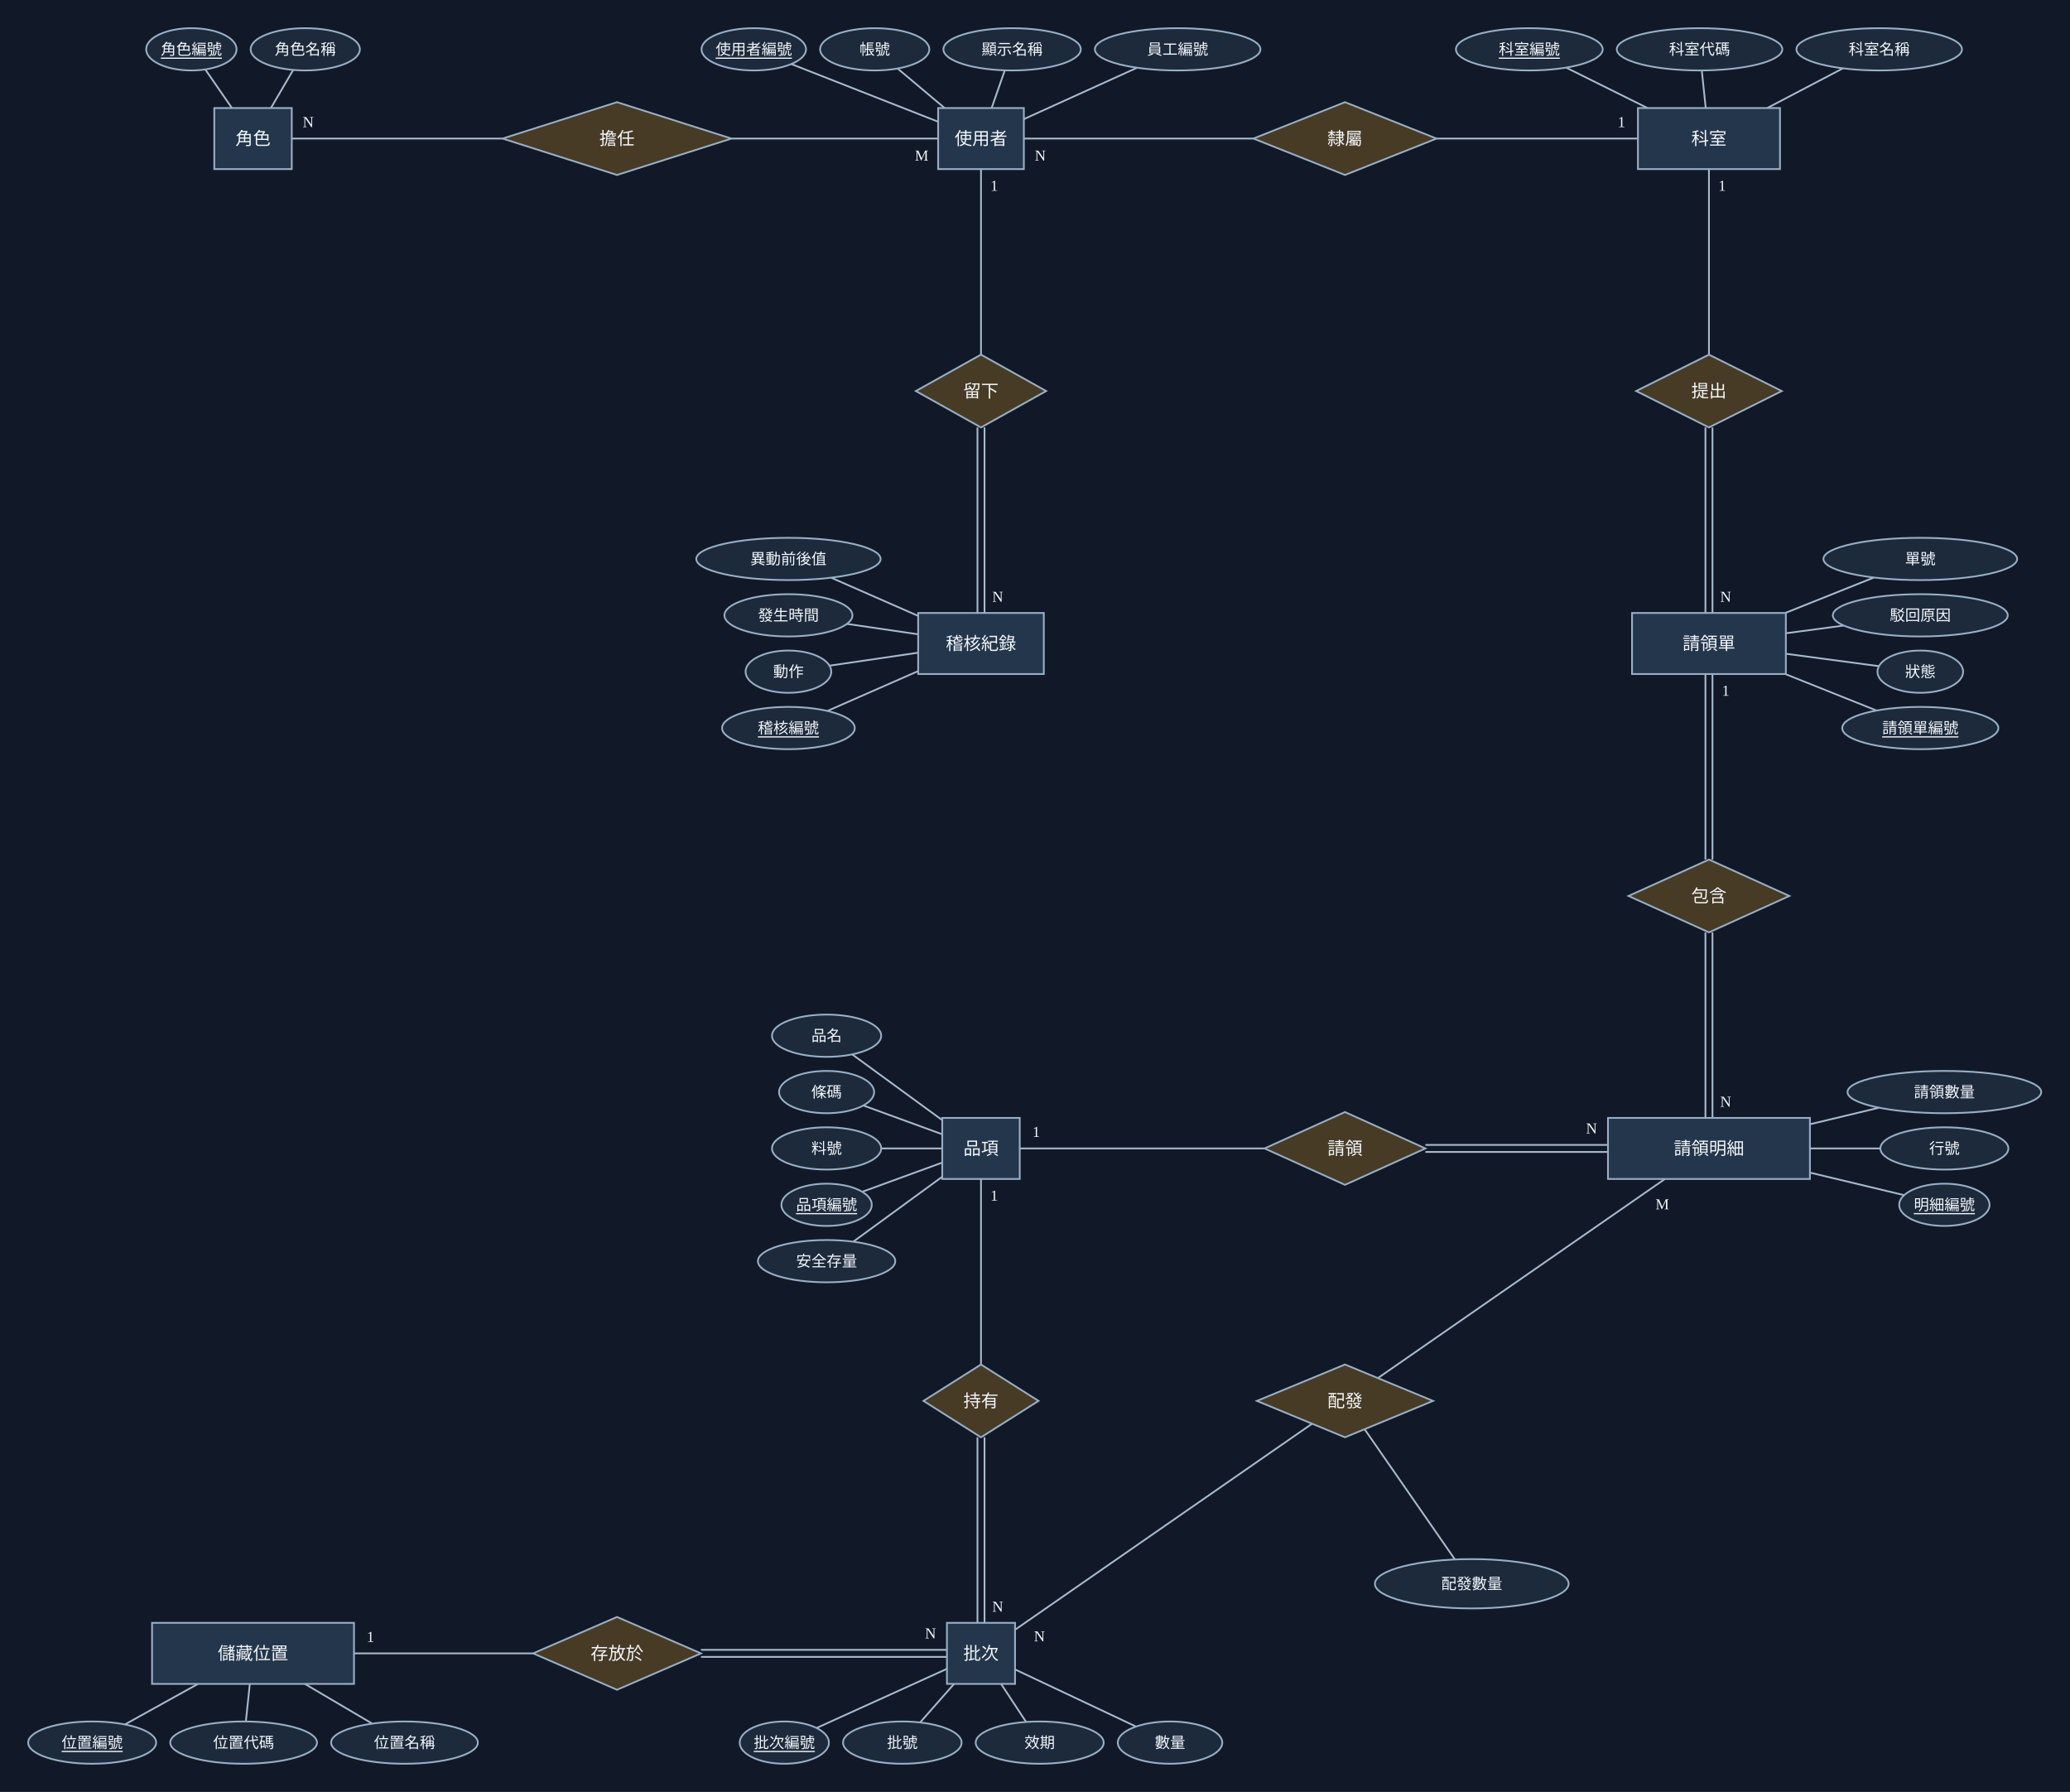
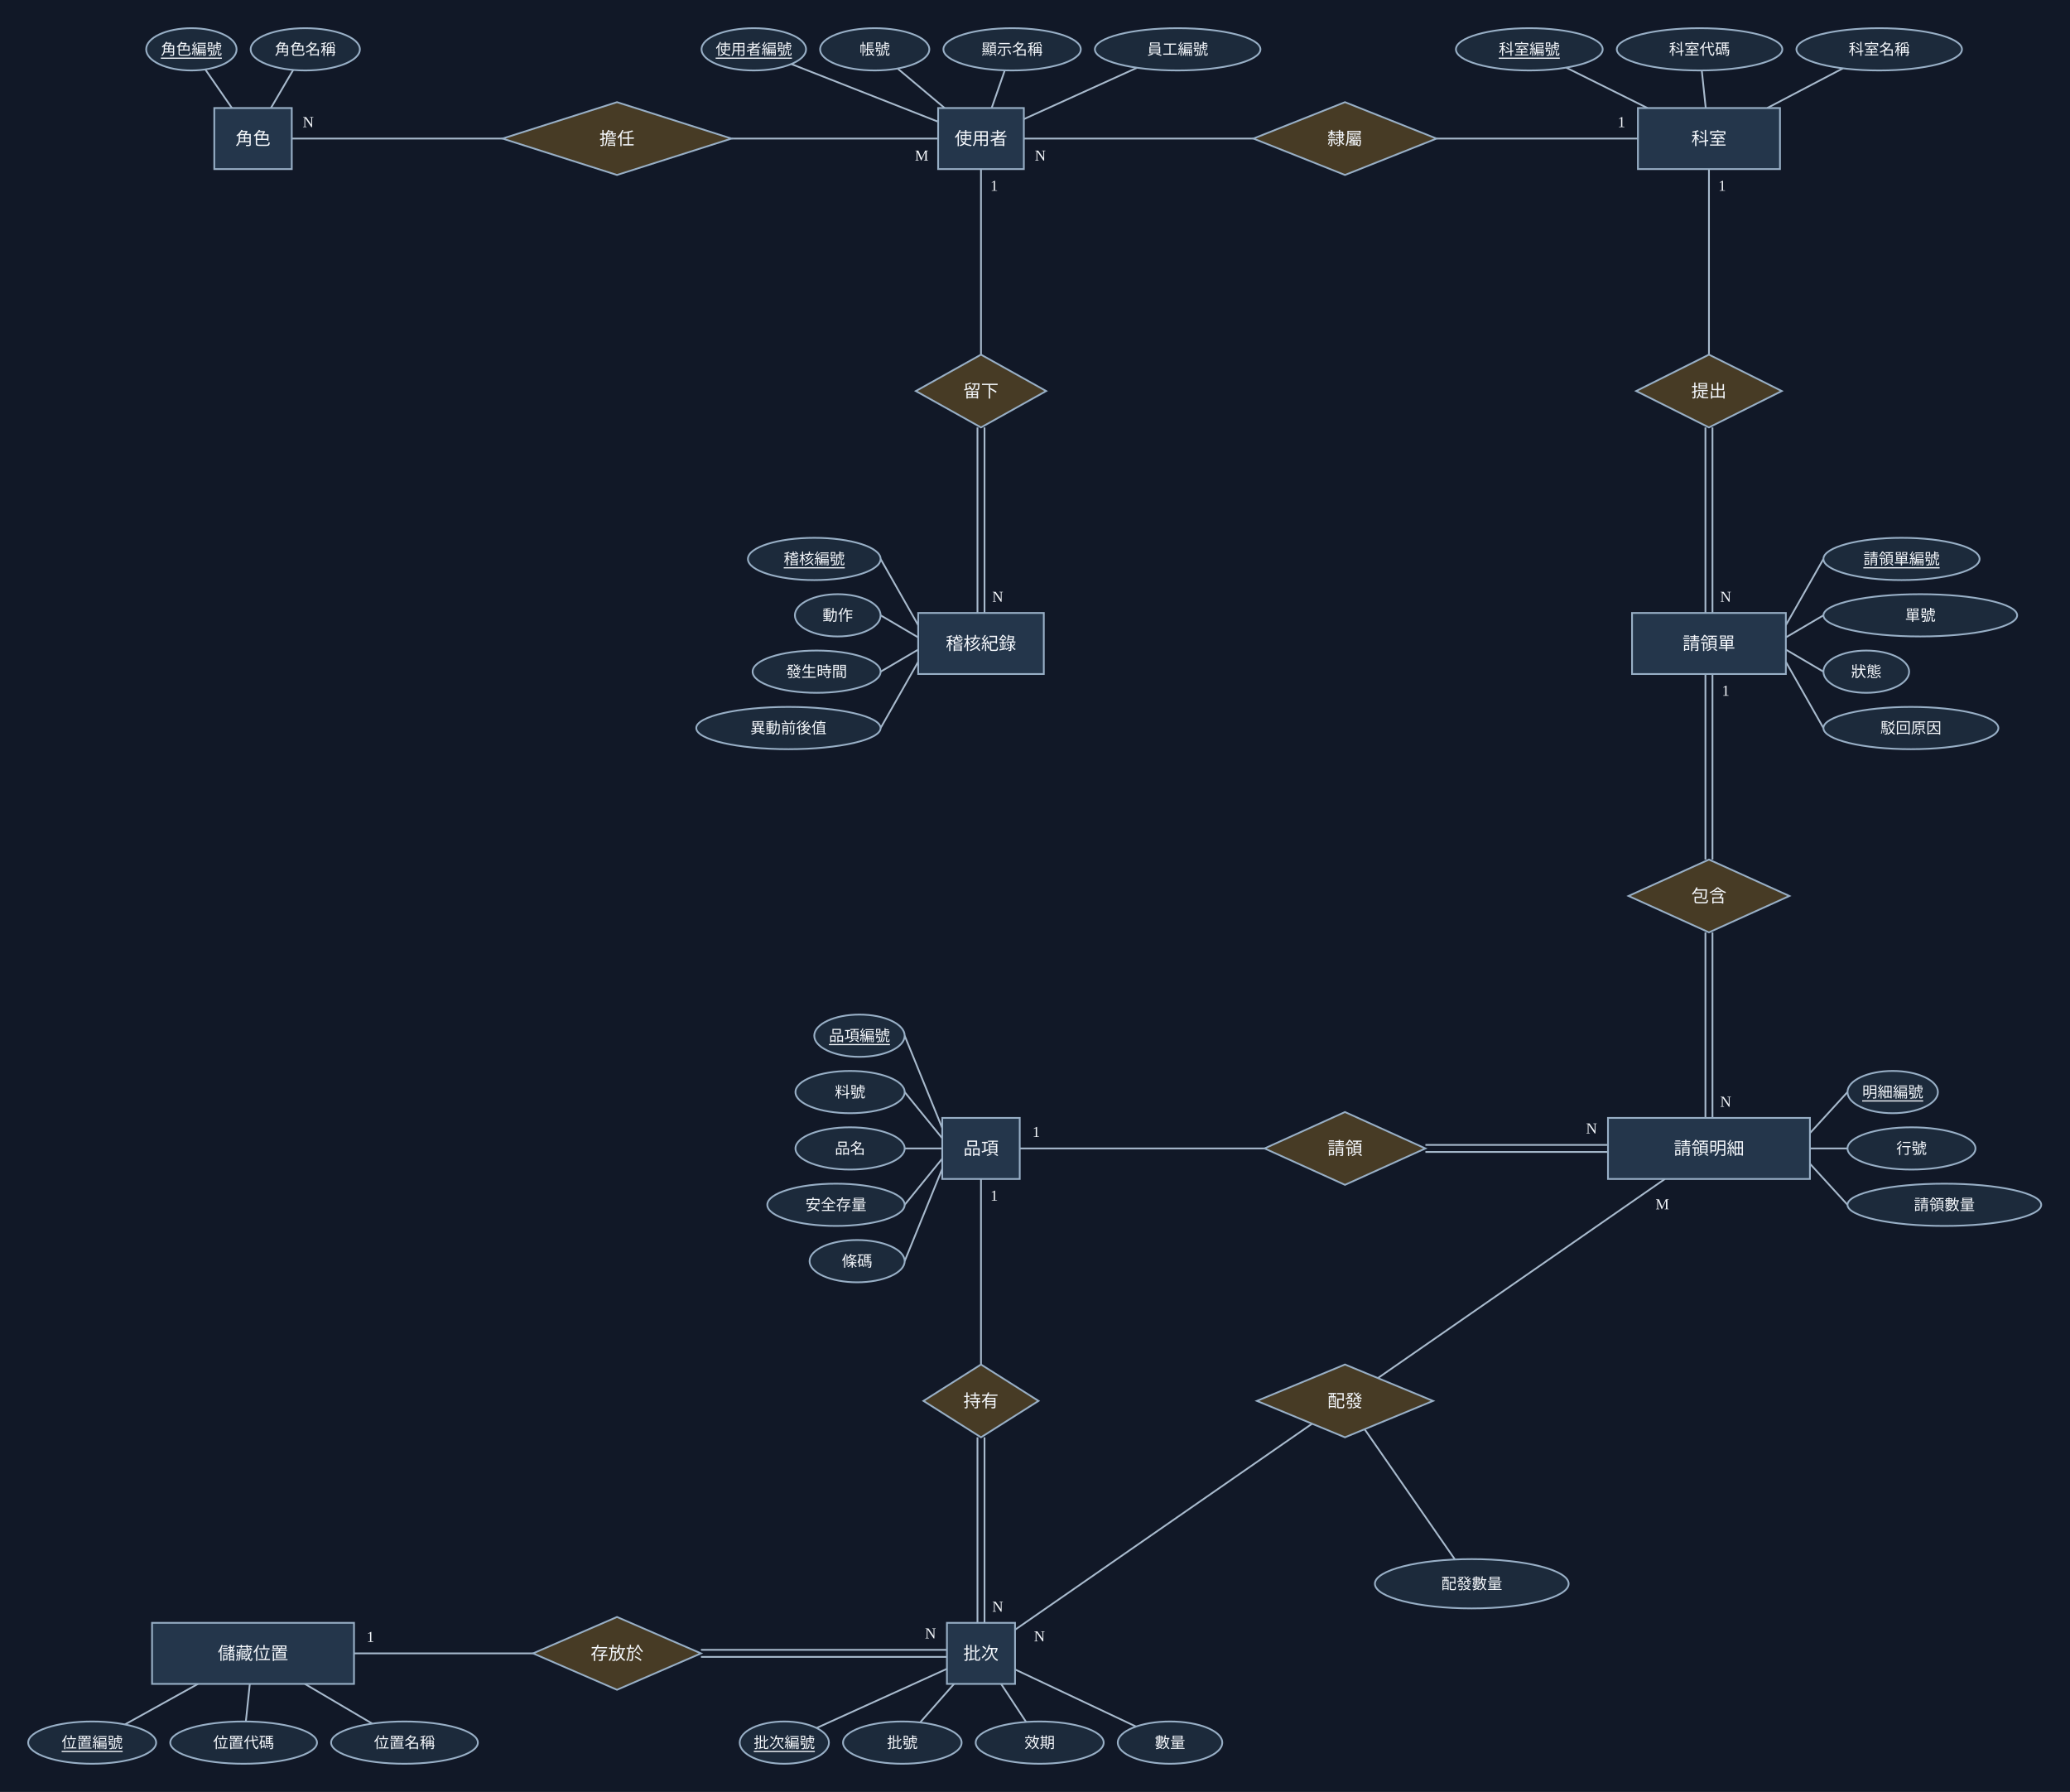
<svg xmlns="http://www.w3.org/2000/svg" width="1763" height="1526" viewBox="0 0 1763 1526" role="img" aria-labelledby="title description">
  <rect x="0" y="0" width="1763" height="1526" fill="#111827" />
  <line data-attribute-line="entity:DEPARTMENT:attribute:DEPARTMENT:DEPARTMENT_ID" x1="1403.158" y1="92" x2="1333.849" y2="57.572" stroke="#a8bacd" stroke-width="1.5" />
  <line data-attribute-line="entity:DEPARTMENT:attribute:DEPARTMENT:DEPARTMENT_CODE" x1="1452.763" y1="92" x2="1449.394" y2="59.994" stroke="#a8bacd" stroke-width="1.5" />
  <line data-attribute-line="entity:DEPARTMENT:attribute:DEPARTMENT:DEPARTMENT_NAME" x1="1505.105" y1="92" x2="1569.626" y2="58.182" stroke="#a8bacd" stroke-width="1.5" />
-   <line data-attribute-line="entity:REQUISITION:attribute:REQUISITION:REQUISITION_NO" x1="1520.5" y1="522" x2="1595.995" y2="491.802" stroke="#a8bacd" stroke-width="1.5" />
-   <line data-attribute-line="entity:REQUISITION:attribute:REQUISITION:REJECTION_REASON" x1="1521" y1="539.267" x2="1570.273" y2="532.697" stroke="#a8bacd" stroke-width="1.5" />
-   <line data-attribute-line="entity:REQUISITION:attribute:REQUISITION:STATUS" x1="1521" y1="556.733" x2="1600.265" y2="567.302" stroke="#a8bacd" stroke-width="1.5" />
-   <line data-attribute-line="entity:REQUISITION:attribute:REQUISITION:REQUISITION_ID" x1="1520.5" y1="574" x2="1598.231" y2="605.092" stroke="#a8bacd" stroke-width="1.5" />
-   <line data-attribute-line="entity:ITEM:attribute:ITEM:ITEM_NAME" x1="802.5" y1="953.909" x2="725.783" y2="897.903" stroke="#a8bacd" stroke-width="1.5" />
-   <line data-attribute-line="entity:ITEM:attribute:ITEM:BARCODE" x1="802.5" y1="965.954" x2="735.297" y2="941.424" stroke="#a8bacd" stroke-width="1.5" />
-   <line data-attribute-line="entity:ITEM:attribute:ITEM:ITEM_CODE" x1="802.5" y1="978" x2="750.5" y2="978" stroke="#a8bacd" stroke-width="1.5" />
-   <line data-attribute-line="entity:ITEM:attribute:ITEM:ITEM_ID" x1="802.5" y1="990.046" x2="734.347" y2="1014.923" stroke="#a8bacd" stroke-width="1.5" />
-   <line data-attribute-line="entity:ITEM:attribute:ITEM:SAFETY_STOCK" x1="802.5" y1="1002.091" x2="726.721" y2="1057.413" stroke="#a8bacd" stroke-width="1.5" />
-   <line data-attribute-line="entity:REQUISITION_LINE:attribute:REQUISITION_LINE:REQUESTED_QUANTITY" x1="1541.5" y1="957.411" x2="1600.429" y2="943.304" stroke="#a8bacd" stroke-width="1.5" />
-   <line data-attribute-line="entity:REQUISITION_LINE:attribute:REQUISITION_LINE:LINE_NO" x1="1541.5" y1="978" x2="1601.5" y2="978" stroke="#a8bacd" stroke-width="1.5" />
-   <line data-attribute-line="entity:REQUISITION_LINE:attribute:REQUISITION_LINE:REQUISITION_LINE_ID" x1="1541.5" y1="998.589" x2="1621.731" y2="1017.796" stroke="#a8bacd" stroke-width="1.5" />
+   <line data-attribute-line="entity:REQUISITION:attribute:REQUISITION:REQUISITION_ID" x1="1521" y1="532.4" x2="1553" y2="476" stroke="#a8bacd" stroke-width="1.5" />
+   <line data-attribute-line="entity:REQUISITION:attribute:REQUISITION:REQUISITION_NO" x1="1521" y1="542.8" x2="1553" y2="524" stroke="#a8bacd" stroke-width="1.5" />
+   <line data-attribute-line="entity:REQUISITION:attribute:REQUISITION:STATUS" x1="1521" y1="553.2" x2="1553" y2="572" stroke="#a8bacd" stroke-width="1.5" />
+   <line data-attribute-line="entity:REQUISITION:attribute:REQUISITION:REJECTION_REASON" x1="1521" y1="563.6" x2="1553" y2="620" stroke="#a8bacd" stroke-width="1.5" />
+   <line data-attribute-line="entity:ITEM:attribute:ITEM:ITEM_ID" x1="802.5" y1="960.667" x2="770.5" y2="882" stroke="#a8bacd" stroke-width="1.5" />
+   <line data-attribute-line="entity:ITEM:attribute:ITEM:ITEM_CODE" x1="802.5" y1="969.333" x2="770.5" y2="930" stroke="#a8bacd" stroke-width="1.5" />
+   <line data-attribute-line="entity:ITEM:attribute:ITEM:ITEM_NAME" x1="802.5" y1="978" x2="770.5" y2="978" stroke="#a8bacd" stroke-width="1.5" />
+   <line data-attribute-line="entity:ITEM:attribute:ITEM:SAFETY_STOCK" x1="802.5" y1="986.667" x2="770.5" y2="1026" stroke="#a8bacd" stroke-width="1.5" />
+   <line data-attribute-line="entity:ITEM:attribute:ITEM:BARCODE" x1="802.5" y1="995.333" x2="770.5" y2="1074" stroke="#a8bacd" stroke-width="1.5" />
+   <line data-attribute-line="entity:REQUISITION_LINE:attribute:REQUISITION_LINE:REQUISITION_LINE_ID" x1="1541.5" y1="965" x2="1573.5" y2="930" stroke="#a8bacd" stroke-width="1.5" />
+   <line data-attribute-line="entity:REQUISITION_LINE:attribute:REQUISITION_LINE:LINE_NO" x1="1541.5" y1="978" x2="1573.5" y2="978" stroke="#a8bacd" stroke-width="1.5" />
+   <line data-attribute-line="entity:REQUISITION_LINE:attribute:REQUISITION_LINE:REQUESTED_QUANTITY" x1="1541.5" y1="991" x2="1573.5" y2="1026" stroke="#a8bacd" stroke-width="1.5" />
  <line data-attribute-line="entity:STOCK_LOT:attribute:STOCK_LOT:STOCK_LOT_ID" x1="806.5" y1="1421.158" x2="695.442" y2="1471.549" stroke="#a8bacd" stroke-width="1.5" />
  <line data-attribute-line="entity:STOCK_LOT:attribute:STOCK_LOT:LOT_NUMBER" x1="812.579" y1="1434" x2="783.639" y2="1466.828" stroke="#a8bacd" stroke-width="1.5" />
  <line data-attribute-line="entity:STOCK_LOT:attribute:STOCK_LOT:EXPIRY_DATE" x1="852.605" y1="1434" x2="873.928" y2="1466.41" stroke="#a8bacd" stroke-width="1.5" />
  <line data-attribute-line="entity:STOCK_LOT:attribute:STOCK_LOT:LOT_QUANTITY" x1="864.5" y1="1421.689" x2="967.545" y2="1470.332" stroke="#a8bacd" stroke-width="1.5" />
  <line data-attribute-line="entity:STORAGE_LOCATION:attribute:STORAGE_LOCATION:LOCATION_ID" x1="168.632" y1="1434" x2="106.38" y2="1468.534" stroke="#a8bacd" stroke-width="1.5" />
  <line data-attribute-line="entity:STORAGE_LOCATION:attribute:STORAGE_LOCATION:LOCATION_CODE" x1="212.763" y1="1434" x2="209.394" y2="1466.008" stroke="#a8bacd" stroke-width="1.5" />
  <line data-attribute-line="entity:STORAGE_LOCATION:attribute:STORAGE_LOCATION:LOCATION_NAME" x1="259.632" y1="1434" x2="317.051" y2="1467.829" stroke="#a8bacd" stroke-width="1.5" />
  <line data-attribute-line="entity:USER:attribute:USER:USER_ID" x1="799" y1="103.664" x2="673.926" y2="54.539" stroke="#a8bacd" stroke-width="1.5" />
  <line data-attribute-line="entity:USER:attribute:USER:USER_NAME" x1="804.539" y1="92" x2="764.466" y2="58.347" stroke="#a8bacd" stroke-width="1.5" />
  <line data-attribute-line="entity:USER:attribute:USER:DISPLAY_NAME" x1="844.566" y1="92" x2="855.759" y2="59.897" stroke="#a8bacd" stroke-width="1.5" />
  <line data-attribute-line="entity:USER:attribute:USER:EMPLOYEE_NO" x1="872" y1="101.439" x2="968.427" y2="57.687" stroke="#a8bacd" stroke-width="1.5" />
  <line data-attribute-line="entity:ROLE:attribute:ROLE:ROLE_ID" x1="197.539" y1="92" x2="174.832" y2="59.129" stroke="#a8bacd" stroke-width="1.5" />
  <line data-attribute-line="entity:ROLE:attribute:ROLE:ROLE_NAME" x1="230.724" y1="92" x2="249.721" y2="59.555" stroke="#a8bacd" stroke-width="1.5" />
-   <line data-attribute-line="entity:AUDIT_LOG:attribute:AUDIT_LOG:VALUES" x1="782" y1="524.512" x2="707.842" y2="491.955" stroke="#a8bacd" stroke-width="1.5" />
-   <line data-attribute-line="entity:AUDIT_LOG:attribute:AUDIT_LOG:OCCURRED_AT" x1="782" y1="540.171" x2="721.328" y2="531.292" stroke="#a8bacd" stroke-width="1.5" />
-   <line data-attribute-line="entity:AUDIT_LOG:attribute:AUDIT_LOG:ACTION" x1="782" y1="555.829" x2="706.492" y2="566.879" stroke="#a8bacd" stroke-width="1.5" />
-   <line data-attribute-line="entity:AUDIT_LOG:attribute:AUDIT_LOG:AUDIT_LOG_ID" x1="782" y1="571.488" x2="704.684" y2="605.432" stroke="#a8bacd" stroke-width="1.5" />
+   <line data-attribute-line="entity:AUDIT_LOG:attribute:AUDIT_LOG:AUDIT_LOG_ID" x1="782" y1="532.4" x2="750" y2="476" stroke="#a8bacd" stroke-width="1.5" />
+   <line data-attribute-line="entity:AUDIT_LOG:attribute:AUDIT_LOG:ACTION" x1="782" y1="542.8" x2="750" y2="524" stroke="#a8bacd" stroke-width="1.5" />
+   <line data-attribute-line="entity:AUDIT_LOG:attribute:AUDIT_LOG:OCCURRED_AT" x1="782" y1="553.2" x2="750" y2="572" stroke="#a8bacd" stroke-width="1.5" />
+   <line data-attribute-line="entity:AUDIT_LOG:attribute:AUDIT_LOG:VALUES" x1="782" y1="563.6" x2="750" y2="620" stroke="#a8bacd" stroke-width="1.5" />
  <line data-attribute-line="relationship:ALLOCATES:attribute:ALLOCATES:ALLOCATED_QUANTITY" x1="1162.21" y1="1217.093" x2="1239.153" y2="1328.035" stroke="#a8bacd" stroke-width="1.5" />
  <line data-connection="SUBMITS:DEPARTMENT" x1="1455.5" y1="144" x2="1455.5" y2="302" stroke="#a8bacd" stroke-width="1.5" />
  <line data-connection="SUBMITS:REQUISITION" x1="1452.5" y1="522" x2="1452.5" y2="364" stroke="#a8bacd" stroke-width="1.5" />
  <line data-connection="SUBMITS:REQUISITION" x1="1458.5" y1="522" x2="1458.5" y2="364" stroke="#a8bacd" stroke-width="1.5" />
  <line data-connection="CONTAINS:REQUISITION" x1="1458.5" y1="574" x2="1458.5" y2="732" stroke="#a8bacd" stroke-width="1.5" />
  <line data-connection="CONTAINS:REQUISITION" x1="1452.5" y1="574" x2="1452.5" y2="732" stroke="#a8bacd" stroke-width="1.5" />
  <line data-connection="CONTAINS:REQUISITION_LINE" x1="1452.5" y1="952" x2="1452.5" y2="794" stroke="#a8bacd" stroke-width="1.5" />
  <line data-connection="CONTAINS:REQUISITION_LINE" x1="1458.5" y1="952" x2="1458.5" y2="794" stroke="#a8bacd" stroke-width="1.5" />
  <line data-connection="REQUESTS:REQUISITION_LINE" x1="1369.5" y1="981" x2="1214" y2="981" stroke="#a8bacd" stroke-width="1.5" />
  <line data-connection="REQUESTS:REQUISITION_LINE" x1="1369.5" y1="975" x2="1214" y2="975" stroke="#a8bacd" stroke-width="1.5" />
  <line data-connection="REQUESTS:ITEM" x1="868.5" y1="978" x2="1077" y2="978" stroke="#a8bacd" stroke-width="1.5" />
  <line data-connection="HOLDS:ITEM" x1="835.5" y1="1004" x2="835.5" y2="1162" stroke="#a8bacd" stroke-width="1.5" />
  <line data-connection="HOLDS:STOCK_LOT" x1="832.5" y1="1382" x2="832.5" y2="1224" stroke="#a8bacd" stroke-width="1.5" />
  <line data-connection="HOLDS:STOCK_LOT" x1="838.5" y1="1382" x2="838.5" y2="1224" stroke="#a8bacd" stroke-width="1.5" />
  <line data-connection="ALLOCATES:REQUISITION_LINE" x1="1418.01" y1="1004" x2="1173.51" y2="1173.58" stroke="#a8bacd" stroke-width="1.5" />
  <line data-connection="ALLOCATES:STOCK_LOT" x1="864.5" y1="1387.89" x2="1117.49" y2="1212.42" stroke="#a8bacd" stroke-width="1.5" />
  <line data-connection="STORED_AT:STOCK_LOT" x1="806.5" y1="1411" x2="597" y2="1411" stroke="#a8bacd" stroke-width="1.5" />
  <line data-connection="STORED_AT:STOCK_LOT" x1="806.5" y1="1405" x2="597" y2="1405" stroke="#a8bacd" stroke-width="1.5" />
  <line data-connection="STORED_AT:STORAGE_LOCATION" x1="301.5" y1="1408" x2="454" y2="1408" stroke="#a8bacd" stroke-width="1.5" />
  <line data-connection="BELONGS:DEPARTMENT" x1="1395" y1="118" x2="1223.5" y2="118" stroke="#a8bacd" stroke-width="1.5" />
  <line data-connection="BELONGS:USER" x1="872" y1="118" x2="1067.5" y2="118" stroke="#a8bacd" stroke-width="1.5" />
  <line data-connection="ASSIGNS:USER" x1="799" y1="118" x2="623" y2="118" stroke="#a8bacd" stroke-width="1.5" />
  <line data-connection="ASSIGNS:ROLE" x1="248.5" y1="118" x2="428" y2="118" stroke="#a8bacd" stroke-width="1.5" />
  <line data-connection="LEAVES:USER" x1="835.5" y1="144" x2="835.5" y2="302" stroke="#a8bacd" stroke-width="1.5" />
  <line data-connection="LEAVES:AUDIT_LOG" x1="832.5" y1="522" x2="832.5" y2="364" stroke="#a8bacd" stroke-width="1.5" />
  <line data-connection="LEAVES:AUDIT_LOG" x1="838.5" y1="522" x2="838.5" y2="364" stroke="#a8bacd" stroke-width="1.5" />
  <rect data-cardinality-label="label:SUBMITS:DEPARTMENT" x="1460.25" y="148.5" width="13" height="19" fill="#111827" />
  <text x="1466.75" y="162.5" text-anchor="middle" font-size="13" fill="#f4f7fb">1</text>
  <rect data-cardinality-label="label:SUBMITS:REQUISITION" x="1463.25" y="498.5" width="13" height="19" fill="#111827" />
  <text x="1469.75" y="512.5" text-anchor="middle" font-size="13" fill="#f4f7fb">N</text>
  <rect data-cardinality-label="label:CONTAINS:REQUISITION" x="1463.25" y="578.5" width="13" height="19" fill="#111827" />
  <text x="1469.75" y="592.5" text-anchor="middle" font-size="13" fill="#f4f7fb">1</text>
  <rect data-cardinality-label="label:CONTAINS:REQUISITION_LINE" x="1463.25" y="928.5" width="13" height="19" fill="#111827" />
  <text x="1469.75" y="942.5" text-anchor="middle" font-size="13" fill="#f4f7fb">N</text>
  <rect data-cardinality-label="label:REQUESTS:REQUISITION_LINE" x="1349" y="951.25" width="13" height="19" fill="#111827" />
  <text x="1355.5" y="965.25" text-anchor="middle" font-size="13" fill="#f4f7fb">N</text>
  <rect data-cardinality-label="label:REQUESTS:ITEM" x="876" y="954.25" width="13" height="19" fill="#111827" />
  <text x="882.5" y="968.25" text-anchor="middle" font-size="13" fill="#f4f7fb">1</text>
  <rect data-cardinality-label="label:HOLDS:ITEM" x="840.25" y="1008.5" width="13" height="19" fill="#111827" />
  <text x="846.75" y="1022.5" text-anchor="middle" font-size="13" fill="#f4f7fb">1</text>
  <rect data-cardinality-label="label:HOLDS:STOCK_LOT" x="843.25" y="1358.5" width="13" height="19" fill="#111827" />
  <text x="849.75" y="1372.5" text-anchor="middle" font-size="13" fill="#f4f7fb">N</text>
  <rect data-cardinality-label="label:ALLOCATES:REQUISITION_LINE" x="1409.275" y="1015.84" width="13" height="19" fill="#111827" />
  <text x="1415.775" y="1029.84" text-anchor="middle" font-size="13" fill="#f4f7fb">M</text>
  <rect data-cardinality-label="label:ALLOCATES:STOCK_LOT" x="878.771" y="1383.77" width="13" height="19" fill="#111827" />
  <text x="885.271" y="1397.77" text-anchor="middle" font-size="13" fill="#f4f7fb">N</text>
  <rect data-cardinality-label="label:STORED_AT:STOCK_LOT" x="786" y="1381.25" width="13" height="19" fill="#111827" />
  <text x="792.5" y="1395.25" text-anchor="middle" font-size="13" fill="#f4f7fb">N</text>
  <rect data-cardinality-label="label:STORED_AT:STORAGE_LOCATION" x="309" y="1384.25" width="13" height="19" fill="#111827" />
  <text x="315.5" y="1398.25" text-anchor="middle" font-size="13" fill="#f4f7fb">1</text>
  <rect data-cardinality-label="label:BELONGS:DEPARTMENT" x="1374.5" y="94.25" width="13" height="19" fill="#111827" />
  <text x="1381" y="108.25" text-anchor="middle" font-size="13" fill="#f4f7fb">1</text>
  <rect data-cardinality-label="label:BELONGS:USER" x="879.5" y="122.75" width="13" height="19" fill="#111827" />
  <text x="886" y="136.75" text-anchor="middle" font-size="13" fill="#f4f7fb">N</text>
  <rect data-cardinality-label="label:ASSIGNS:USER" x="778.5" y="122.75" width="13" height="19" fill="#111827" />
  <text x="785" y="136.75" text-anchor="middle" font-size="13" fill="#f4f7fb">M</text>
  <rect data-cardinality-label="label:ASSIGNS:ROLE" x="256" y="94.25" width="13" height="19" fill="#111827" />
  <text x="262.5" y="108.25" text-anchor="middle" font-size="13" fill="#f4f7fb">N</text>
  <rect data-cardinality-label="label:LEAVES:USER" x="840.25" y="148.5" width="13" height="19" fill="#111827" />
  <text x="846.75" y="162.5" text-anchor="middle" font-size="13" fill="#f4f7fb">1</text>
  <rect data-cardinality-label="label:LEAVES:AUDIT_LOG" x="843.25" y="498.5" width="13" height="19" fill="#111827" />
  <text x="849.75" y="512.5" text-anchor="middle" font-size="13" fill="#f4f7fb">N</text>
  <rect data-element="entity:DEPARTMENT" x="1395" y="92" width="121" height="52" fill="#24364b" stroke="#98afc6" stroke-width="1.5" />
  <text x="1455.5" y="123.25" text-anchor="middle" font-size="15" fill="#f4f7fb">科室</text>
  <ellipse data-element="attribute:DEPARTMENT:DEPARTMENT_ID" cx="1302.5" cy="42" rx="62.5" ry="18" fill="#1c2a3b" stroke="#98afc6" stroke-width="1.5" />
  <text x="1302.5" y="46.55" text-anchor="middle" font-size="13" fill="#f4f7fb">科室編號</text>
  <line data-primary-key="attribute:DEPARTMENT:DEPARTMENT_ID" x1="1276.5" y1="49.55" x2="1328.5" y2="49.55" stroke="#f4f7fb" stroke-width="1" />
  <ellipse data-element="attribute:DEPARTMENT:DEPARTMENT_CODE" cx="1447.5" cy="42" rx="70.5" ry="18" fill="#1c2a3b" stroke="#98afc6" stroke-width="1.5" />
  <text x="1447.5" y="46.55" text-anchor="middle" font-size="13" fill="#f4f7fb">科室代碼</text>
  <ellipse data-element="attribute:DEPARTMENT:DEPARTMENT_NAME" cx="1600.5" cy="42" rx="70.5" ry="18" fill="#1c2a3b" stroke="#98afc6" stroke-width="1.5" />
  <text x="1600.5" y="46.55" text-anchor="middle" font-size="13" fill="#f4f7fb">科室名稱</text>
  <rect data-element="entity:REQUISITION" x="1390" y="522" width="131" height="52" fill="#24364b" stroke="#98afc6" stroke-width="1.5" />
  <text x="1455.5" y="553.25" text-anchor="middle" font-size="15" fill="#f4f7fb">請領單</text>
-   <ellipse data-element="attribute:REQUISITION:REQUISITION_NO" cx="1635.5" cy="476" rx="82.5" ry="18" fill="#1c2a3b" stroke="#98afc6" stroke-width="1.5" />
-   <text x="1635.5" y="480.55" text-anchor="middle" font-size="13" fill="#f4f7fb">單號</text>
-   <ellipse data-element="attribute:REQUISITION:REJECTION_REASON" cx="1635.5" cy="524" rx="74.5" ry="18" fill="#1c2a3b" stroke="#98afc6" stroke-width="1.5" />
-   <text x="1635.5" y="528.55" text-anchor="middle" font-size="13" fill="#f4f7fb">駁回原因</text>
-   <ellipse data-element="attribute:REQUISITION:STATUS" cx="1635.5" cy="572" rx="36.5" ry="18" fill="#1c2a3b" stroke="#98afc6" stroke-width="1.5" />
-   <text x="1635.5" y="576.55" text-anchor="middle" font-size="13" fill="#f4f7fb">狀態</text>
-   <ellipse data-element="attribute:REQUISITION:REQUISITION_ID" cx="1635.5" cy="620" rx="66.5" ry="18" fill="#1c2a3b" stroke="#98afc6" stroke-width="1.5" />
-   <text x="1635.5" y="624.55" text-anchor="middle" font-size="13" fill="#f4f7fb">請領單編號</text>
-   <line data-primary-key="attribute:REQUISITION:REQUISITION_ID" x1="1603" y1="627.55" x2="1668" y2="627.55" stroke="#f4f7fb" stroke-width="1" />
+   <ellipse data-element="attribute:REQUISITION:REQUISITION_ID" cx="1619.5" cy="476" rx="66.5" ry="18" fill="#1c2a3b" stroke="#98afc6" stroke-width="1.5" />
+   <text x="1619.5" y="480.55" text-anchor="middle" font-size="13" fill="#f4f7fb">請領單編號</text>
+   <line data-primary-key="attribute:REQUISITION:REQUISITION_ID" x1="1587" y1="483.55" x2="1652" y2="483.55" stroke="#f4f7fb" stroke-width="1" />
+   <ellipse data-element="attribute:REQUISITION:REQUISITION_NO" cx="1635.5" cy="524" rx="82.5" ry="18" fill="#1c2a3b" stroke="#98afc6" stroke-width="1.5" />
+   <text x="1635.5" y="528.55" text-anchor="middle" font-size="13" fill="#f4f7fb">單號</text>
+   <ellipse data-element="attribute:REQUISITION:STATUS" cx="1589.5" cy="572" rx="36.5" ry="18" fill="#1c2a3b" stroke="#98afc6" stroke-width="1.5" />
+   <text x="1589.5" y="576.55" text-anchor="middle" font-size="13" fill="#f4f7fb">狀態</text>
+   <ellipse data-element="attribute:REQUISITION:REJECTION_REASON" cx="1627.5" cy="620" rx="74.5" ry="18" fill="#1c2a3b" stroke="#98afc6" stroke-width="1.5" />
+   <text x="1627.5" y="624.55" text-anchor="middle" font-size="13" fill="#f4f7fb">駁回原因</text>
  <rect data-element="entity:ITEM" x="802.5" y="952" width="66" height="52" fill="#24364b" stroke="#98afc6" stroke-width="1.5" />
  <text x="835.5" y="983.25" text-anchor="middle" font-size="15" fill="#f4f7fb">品項</text>
-   <ellipse data-element="attribute:ITEM:ITEM_NAME" cx="704" cy="882" rx="46.5" ry="18" fill="#1c2a3b" stroke="#98afc6" stroke-width="1.5" />
-   <text x="704" y="886.55" text-anchor="middle" font-size="13" fill="#f4f7fb">品名</text>
-   <ellipse data-element="attribute:ITEM:BARCODE" cx="704" cy="930" rx="40.5" ry="18" fill="#1c2a3b" stroke="#98afc6" stroke-width="1.5" />
-   <text x="704" y="934.55" text-anchor="middle" font-size="13" fill="#f4f7fb">條碼</text>
-   <ellipse data-element="attribute:ITEM:ITEM_CODE" cx="704" cy="978" rx="46.5" ry="18" fill="#1c2a3b" stroke="#98afc6" stroke-width="1.5" />
-   <text x="704" y="982.55" text-anchor="middle" font-size="13" fill="#f4f7fb">料號</text>
-   <ellipse data-element="attribute:ITEM:ITEM_ID" cx="704" cy="1026" rx="38.5" ry="18" fill="#1c2a3b" stroke="#98afc6" stroke-width="1.5" />
-   <text x="704" y="1030.55" text-anchor="middle" font-size="13" fill="#f4f7fb">品項編號</text>
-   <line data-primary-key="attribute:ITEM:ITEM_ID" x1="678" y1="1033.55" x2="730" y2="1033.55" stroke="#f4f7fb" stroke-width="1" />
-   <ellipse data-element="attribute:ITEM:SAFETY_STOCK" cx="704" cy="1074" rx="58.5" ry="18" fill="#1c2a3b" stroke="#98afc6" stroke-width="1.5" />
-   <text x="704" y="1078.55" text-anchor="middle" font-size="13" fill="#f4f7fb">安全存量</text>
+   <ellipse data-element="attribute:ITEM:ITEM_ID" cx="732" cy="882" rx="38.5" ry="18" fill="#1c2a3b" stroke="#98afc6" stroke-width="1.5" />
+   <text x="732" y="886.55" text-anchor="middle" font-size="13" fill="#f4f7fb">品項編號</text>
+   <line data-primary-key="attribute:ITEM:ITEM_ID" x1="706" y1="889.55" x2="758" y2="889.55" stroke="#f4f7fb" stroke-width="1" />
+   <ellipse data-element="attribute:ITEM:ITEM_CODE" cx="724" cy="930" rx="46.5" ry="18" fill="#1c2a3b" stroke="#98afc6" stroke-width="1.5" />
+   <text x="724" y="934.55" text-anchor="middle" font-size="13" fill="#f4f7fb">料號</text>
+   <ellipse data-element="attribute:ITEM:ITEM_NAME" cx="724" cy="978" rx="46.5" ry="18" fill="#1c2a3b" stroke="#98afc6" stroke-width="1.5" />
+   <text x="724" y="982.55" text-anchor="middle" font-size="13" fill="#f4f7fb">品名</text>
+   <ellipse data-element="attribute:ITEM:SAFETY_STOCK" cx="712" cy="1026" rx="58.5" ry="18" fill="#1c2a3b" stroke="#98afc6" stroke-width="1.5" />
+   <text x="712" y="1030.55" text-anchor="middle" font-size="13" fill="#f4f7fb">安全存量</text>
+   <ellipse data-element="attribute:ITEM:BARCODE" cx="730" cy="1074" rx="40.5" ry="18" fill="#1c2a3b" stroke="#98afc6" stroke-width="1.5" />
+   <text x="730" y="1078.55" text-anchor="middle" font-size="13" fill="#f4f7fb">條碼</text>
  <rect data-element="entity:REQUISITION_LINE" x="1369.5" y="952" width="172" height="52" fill="#24364b" stroke="#98afc6" stroke-width="1.5" />
  <text x="1455.5" y="983.25" text-anchor="middle" font-size="15" fill="#f4f7fb">請領明細</text>
-   <ellipse data-element="attribute:REQUISITION_LINE:REQUESTED_QUANTITY" cx="1656" cy="930" rx="82.5" ry="18" fill="#1c2a3b" stroke="#98afc6" stroke-width="1.5" />
-   <text x="1656" y="934.55" text-anchor="middle" font-size="13" fill="#f4f7fb">請領數量</text>
-   <ellipse data-element="attribute:REQUISITION_LINE:LINE_NO" cx="1656" cy="978" rx="54.5" ry="18" fill="#1c2a3b" stroke="#98afc6" stroke-width="1.5" />
-   <text x="1656" y="982.55" text-anchor="middle" font-size="13" fill="#f4f7fb">行號</text>
-   <ellipse data-element="attribute:REQUISITION_LINE:REQUISITION_LINE_ID" cx="1656" cy="1026" rx="38.5" ry="18" fill="#1c2a3b" stroke="#98afc6" stroke-width="1.5" />
-   <text x="1656" y="1030.55" text-anchor="middle" font-size="13" fill="#f4f7fb">明細編號</text>
-   <line data-primary-key="attribute:REQUISITION_LINE:REQUISITION_LINE_ID" x1="1630" y1="1033.55" x2="1682" y2="1033.55" stroke="#f4f7fb" stroke-width="1" />
+   <ellipse data-element="attribute:REQUISITION_LINE:REQUISITION_LINE_ID" cx="1612" cy="930" rx="38.5" ry="18" fill="#1c2a3b" stroke="#98afc6" stroke-width="1.5" />
+   <text x="1612" y="934.55" text-anchor="middle" font-size="13" fill="#f4f7fb">明細編號</text>
+   <line data-primary-key="attribute:REQUISITION_LINE:REQUISITION_LINE_ID" x1="1586" y1="937.55" x2="1638" y2="937.55" stroke="#f4f7fb" stroke-width="1" />
+   <ellipse data-element="attribute:REQUISITION_LINE:LINE_NO" cx="1628" cy="978" rx="54.5" ry="18" fill="#1c2a3b" stroke="#98afc6" stroke-width="1.5" />
+   <text x="1628" y="982.55" text-anchor="middle" font-size="13" fill="#f4f7fb">行號</text>
+   <ellipse data-element="attribute:REQUISITION_LINE:REQUESTED_QUANTITY" cx="1656" cy="1026" rx="82.5" ry="18" fill="#1c2a3b" stroke="#98afc6" stroke-width="1.5" />
+   <text x="1656" y="1030.55" text-anchor="middle" font-size="13" fill="#f4f7fb">請領數量</text>
  <rect data-element="entity:STOCK_LOT" x="806.5" y="1382" width="58" height="52" fill="#24364b" stroke="#98afc6" stroke-width="1.5" />
  <text x="835.5" y="1413.25" text-anchor="middle" font-size="15" fill="#f4f7fb">批次</text>
  <ellipse data-element="attribute:STOCK_LOT:STOCK_LOT_ID" cx="668" cy="1484" rx="38" ry="18" fill="#1c2a3b" stroke="#98afc6" stroke-width="1.5" />
  <text x="668" y="1488.55" text-anchor="middle" font-size="13" fill="#f4f7fb">批次編號</text>
  <line data-primary-key="attribute:STOCK_LOT:STOCK_LOT_ID" x1="642" y1="1491.55" x2="694" y2="1491.55" stroke="#f4f7fb" stroke-width="1" />
  <ellipse data-element="attribute:STOCK_LOT:LOT_NUMBER" cx="768.5" cy="1484" rx="50.5" ry="18" fill="#1c2a3b" stroke="#98afc6" stroke-width="1.5" />
  <text x="768.5" y="1488.55" text-anchor="middle" font-size="13" fill="#f4f7fb">批號</text>
  <ellipse data-element="attribute:STOCK_LOT:EXPIRY_DATE" cx="885.5" cy="1484" rx="54.5" ry="18" fill="#1c2a3b" stroke="#98afc6" stroke-width="1.5" />
  <text x="885.5" y="1488.55" text-anchor="middle" font-size="13" fill="#f4f7fb">效期</text>
  <ellipse data-element="attribute:STOCK_LOT:LOT_QUANTITY" cx="996.5" cy="1484" rx="44.5" ry="18" fill="#1c2a3b" stroke="#98afc6" stroke-width="1.5" />
  <text x="996.5" y="1488.55" text-anchor="middle" font-size="13" fill="#f4f7fb">數量</text>
  <rect data-element="entity:STORAGE_LOCATION" x="129.5" y="1382" width="172" height="52" fill="#24364b" stroke="#98afc6" stroke-width="1.5" />
  <text x="215.5" y="1413.25" text-anchor="middle" font-size="15" fill="#f4f7fb">儲藏位置</text>
  <ellipse data-element="attribute:STORAGE_LOCATION:LOCATION_ID" cx="78.5" cy="1484" rx="54.5" ry="18" fill="#1c2a3b" stroke="#98afc6" stroke-width="1.5" />
  <text x="78.5" y="1488.55" text-anchor="middle" font-size="13" fill="#f4f7fb">位置編號</text>
  <line data-primary-key="attribute:STORAGE_LOCATION:LOCATION_ID" x1="52.5" y1="1491.55" x2="104.5" y2="1491.55" stroke="#f4f7fb" stroke-width="1" />
  <ellipse data-element="attribute:STORAGE_LOCATION:LOCATION_CODE" cx="207.5" cy="1484" rx="62.5" ry="18" fill="#1c2a3b" stroke="#98afc6" stroke-width="1.5" />
  <text x="207.5" y="1488.55" text-anchor="middle" font-size="13" fill="#f4f7fb">位置代碼</text>
  <ellipse data-element="attribute:STORAGE_LOCATION:LOCATION_NAME" cx="344.5" cy="1484" rx="62.5" ry="18" fill="#1c2a3b" stroke="#98afc6" stroke-width="1.5" />
  <text x="344.5" y="1488.55" text-anchor="middle" font-size="13" fill="#f4f7fb">位置名稱</text>
  <rect data-element="entity:USER" x="799" y="92" width="73" height="52" fill="#24364b" stroke="#98afc6" stroke-width="1.5" />
  <text x="835.5" y="123.25" text-anchor="middle" font-size="15" fill="#f4f7fb">使用者</text>
  <ellipse data-element="attribute:USER:USER_ID" cx="642" cy="42" rx="44.5" ry="18" fill="#1c2a3b" stroke="#98afc6" stroke-width="1.5" />
  <text x="642" y="46.55" text-anchor="middle" font-size="13" fill="#f4f7fb">使用者編號</text>
  <line data-primary-key="attribute:USER:USER_ID" x1="609.5" y1="49.55" x2="674.5" y2="49.55" stroke="#f4f7fb" stroke-width="1" />
  <ellipse data-element="attribute:USER:USER_NAME" cx="745" cy="42" rx="46.5" ry="18" fill="#1c2a3b" stroke="#98afc6" stroke-width="1.5" />
  <text x="745" y="46.55" text-anchor="middle" font-size="13" fill="#f4f7fb">帳號</text>
  <ellipse data-element="attribute:USER:DISPLAY_NAME" cx="862" cy="42" rx="58.5" ry="18" fill="#1c2a3b" stroke="#98afc6" stroke-width="1.5" />
  <text x="862" y="46.55" text-anchor="middle" font-size="13" fill="#f4f7fb">顯示名稱</text>
  <ellipse data-element="attribute:USER:EMPLOYEE_NO" cx="1003" cy="42" rx="70.5" ry="18" fill="#1c2a3b" stroke="#98afc6" stroke-width="1.5" />
  <text x="1003" y="46.55" text-anchor="middle" font-size="13" fill="#f4f7fb">員工編號</text>
  <rect data-element="entity:ROLE" x="182.5" y="92" width="66" height="52" fill="#24364b" stroke="#98afc6" stroke-width="1.5" />
  <text x="215.5" y="123.25" text-anchor="middle" font-size="15" fill="#f4f7fb">角色</text>
  <ellipse data-element="attribute:ROLE:ROLE_ID" cx="163" cy="42" rx="38.5" ry="18" fill="#1c2a3b" stroke="#98afc6" stroke-width="1.5" />
  <text x="163" y="46.55" text-anchor="middle" font-size="13" fill="#f4f7fb">角色編號</text>
  <line data-primary-key="attribute:ROLE:ROLE_ID" x1="137" y1="49.55" x2="189" y2="49.55" stroke="#f4f7fb" stroke-width="1" />
  <ellipse data-element="attribute:ROLE:ROLE_NAME" cx="260" cy="42" rx="46.5" ry="18" fill="#1c2a3b" stroke="#98afc6" stroke-width="1.5" />
  <text x="260" y="46.55" text-anchor="middle" font-size="13" fill="#f4f7fb">角色名稱</text>
  <rect data-element="entity:AUDIT_LOG" x="782" y="522" width="107" height="52" fill="#24364b" stroke="#98afc6" stroke-width="1.5" />
  <text x="835.5" y="553.25" text-anchor="middle" font-size="15" fill="#f4f7fb">稽核紀錄</text>
-   <ellipse data-element="attribute:AUDIT_LOG:VALUES" cx="671.5" cy="476" rx="78.5" ry="18" fill="#1c2a3b" stroke="#98afc6" stroke-width="1.5" />
-   <text x="671.5" y="480.55" text-anchor="middle" font-size="13" fill="#f4f7fb">異動前後值</text>
-   <ellipse data-element="attribute:AUDIT_LOG:OCCURRED_AT" cx="671.5" cy="524" rx="54.5" ry="18" fill="#1c2a3b" stroke="#98afc6" stroke-width="1.5" />
-   <text x="671.5" y="528.55" text-anchor="middle" font-size="13" fill="#f4f7fb">發生時間</text>
-   <ellipse data-element="attribute:AUDIT_LOG:ACTION" cx="671.5" cy="572" rx="36.5" ry="18" fill="#1c2a3b" stroke="#98afc6" stroke-width="1.5" />
-   <text x="671.5" y="576.55" text-anchor="middle" font-size="13" fill="#f4f7fb">動作</text>
-   <ellipse data-element="attribute:AUDIT_LOG:AUDIT_LOG_ID" cx="671.5" cy="620" rx="56.5" ry="18" fill="#1c2a3b" stroke="#98afc6" stroke-width="1.5" />
-   <text x="671.5" y="624.55" text-anchor="middle" font-size="13" fill="#f4f7fb">稽核編號</text>
-   <line data-primary-key="attribute:AUDIT_LOG:AUDIT_LOG_ID" x1="645.5" y1="627.55" x2="697.5" y2="627.55" stroke="#f4f7fb" stroke-width="1" />
+   <ellipse data-element="attribute:AUDIT_LOG:AUDIT_LOG_ID" cx="693.5" cy="476" rx="56.5" ry="18" fill="#1c2a3b" stroke="#98afc6" stroke-width="1.5" />
+   <text x="693.5" y="480.55" text-anchor="middle" font-size="13" fill="#f4f7fb">稽核編號</text>
+   <line data-primary-key="attribute:AUDIT_LOG:AUDIT_LOG_ID" x1="667.5" y1="483.55" x2="719.5" y2="483.55" stroke="#f4f7fb" stroke-width="1" />
+   <ellipse data-element="attribute:AUDIT_LOG:ACTION" cx="713.5" cy="524" rx="36.5" ry="18" fill="#1c2a3b" stroke="#98afc6" stroke-width="1.5" />
+   <text x="713.5" y="528.55" text-anchor="middle" font-size="13" fill="#f4f7fb">動作</text>
+   <ellipse data-element="attribute:AUDIT_LOG:OCCURRED_AT" cx="695.5" cy="572" rx="54.5" ry="18" fill="#1c2a3b" stroke="#98afc6" stroke-width="1.5" />
+   <text x="695.5" y="576.55" text-anchor="middle" font-size="13" fill="#f4f7fb">發生時間</text>
+   <ellipse data-element="attribute:AUDIT_LOG:VALUES" cx="671.5" cy="620" rx="78.5" ry="18" fill="#1c2a3b" stroke="#98afc6" stroke-width="1.5" />
+   <text x="671.5" y="624.55" text-anchor="middle" font-size="13" fill="#f4f7fb">異動前後值</text>
  <polygon data-element="relationship:SUBMITS" points="1455.5,302 1517.5,333 1455.5,364 1393.5,333" fill="#473b25" stroke="#98afc6" stroke-width="1.5" />
  <text x="1455.5" y="338.25" text-anchor="middle" font-size="15" fill="#f4f7fb">提出</text>
  <polygon data-element="relationship:CONTAINS" points="1455.5,732 1524,763 1455.5,794 1387,763" fill="#473b25" stroke="#98afc6" stroke-width="1.5" />
  <text x="1455.5" y="768.25" text-anchor="middle" font-size="15" fill="#f4f7fb">包含</text>
  <polygon data-element="relationship:REQUESTS" points="1145.5,947 1214,978 1145.5,1009 1077,978" fill="#473b25" stroke="#98afc6" stroke-width="1.5" />
  <text x="1145.5" y="983.25" text-anchor="middle" font-size="15" fill="#f4f7fb">請領</text>
  <polygon data-element="relationship:HOLDS" points="835.5,1162 884.5,1193 835.5,1224 786.5,1193" fill="#473b25" stroke="#98afc6" stroke-width="1.5" />
  <text x="835.5" y="1198.25" text-anchor="middle" font-size="15" fill="#f4f7fb">持有</text>
  <polygon data-element="relationship:ALLOCATES" points="1145.5,1162 1220.5,1193 1145.5,1224 1070.5,1193" fill="#473b25" stroke="#98afc6" stroke-width="1.5" />
  <text x="1145.5" y="1198.25" text-anchor="middle" font-size="15" fill="#f4f7fb">配發</text>
  <ellipse data-element="attribute:ALLOCATES:ALLOCATED_QUANTITY" cx="1253.496" cy="1348.715" rx="82.5" ry="21" fill="#1c2a3b" stroke="#98afc6" stroke-width="1.5" />
  <text x="1253.496" y="1353.265" text-anchor="middle" font-size="13" fill="#f4f7fb">配發數量</text>
  <polygon data-element="relationship:STORED_AT" points="525.5,1377 597,1408 525.5,1439 454,1408" fill="#473b25" stroke="#98afc6" stroke-width="1.5" />
  <text x="525.5" y="1413.25" text-anchor="middle" font-size="15" fill="#f4f7fb">存放於</text>
  <polygon data-element="relationship:BELONGS" points="1145.5,87 1223.5,118 1145.5,149 1067.5,118" fill="#473b25" stroke="#98afc6" stroke-width="1.5" />
  <text x="1145.5" y="123.25" text-anchor="middle" font-size="15" fill="#f4f7fb">隸屬</text>
  <polygon data-element="relationship:ASSIGNS" points="525.5,87 623,118 525.5,149 428,118" fill="#473b25" stroke="#98afc6" stroke-width="1.5" />
  <text x="525.5" y="123.25" text-anchor="middle" font-size="15" fill="#f4f7fb">擔任</text>
  <polygon data-element="relationship:LEAVES" points="835.5,302 891,333 835.5,364 780,333" fill="#473b25" stroke="#98afc6" stroke-width="1.5" />
  <text x="835.5" y="338.25" text-anchor="middle" font-size="15" fill="#f4f7fb">留下</text>
</svg>
